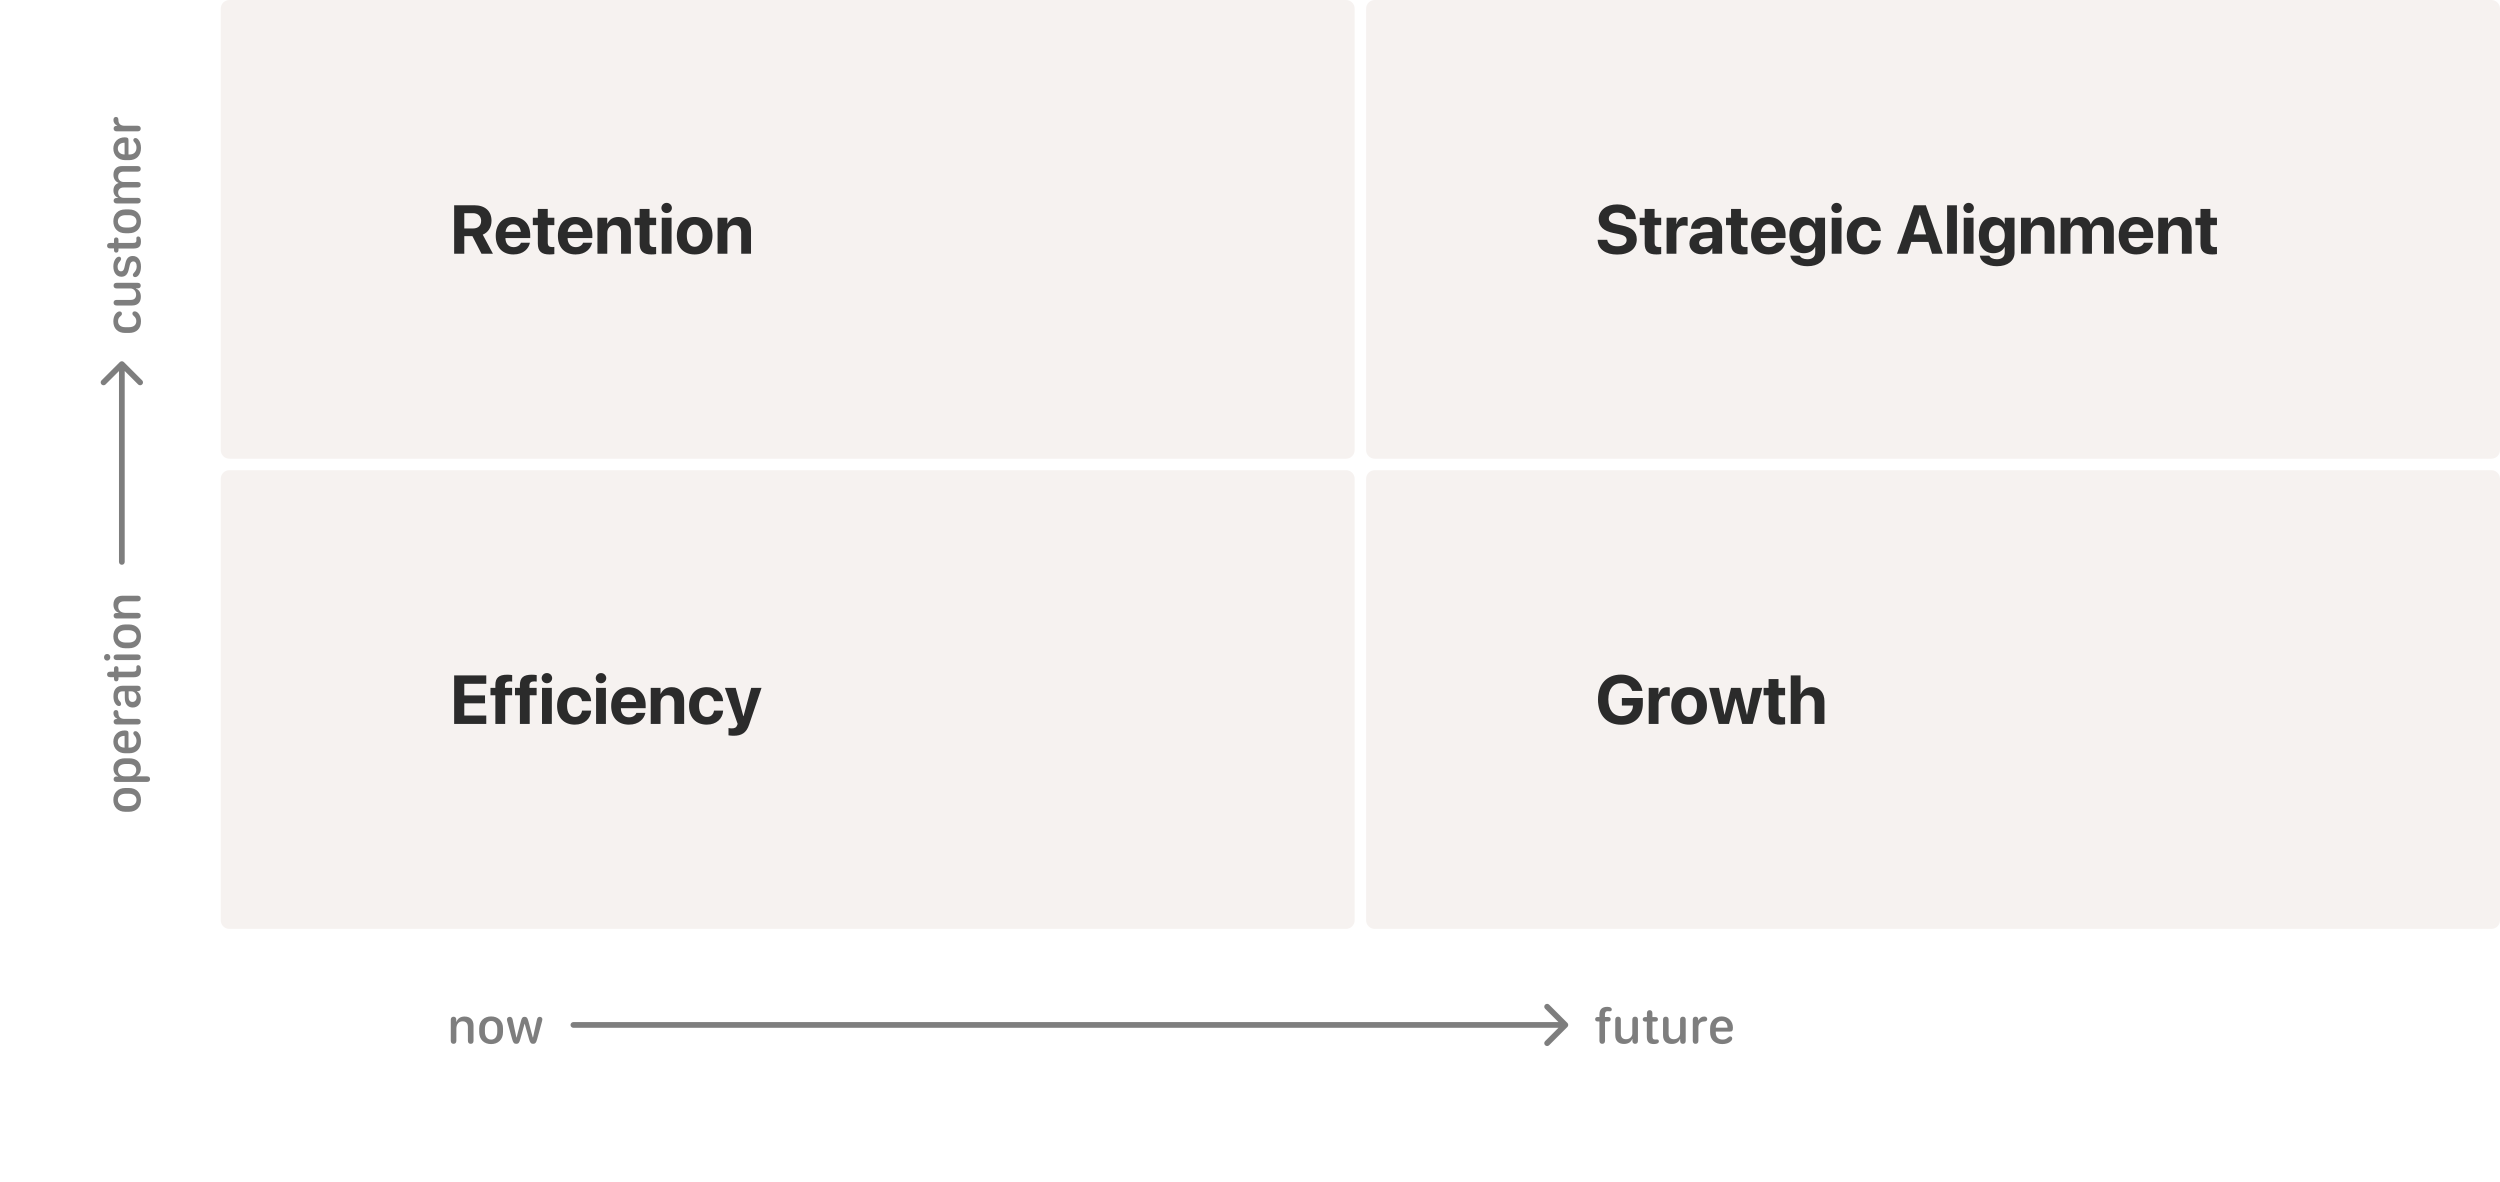
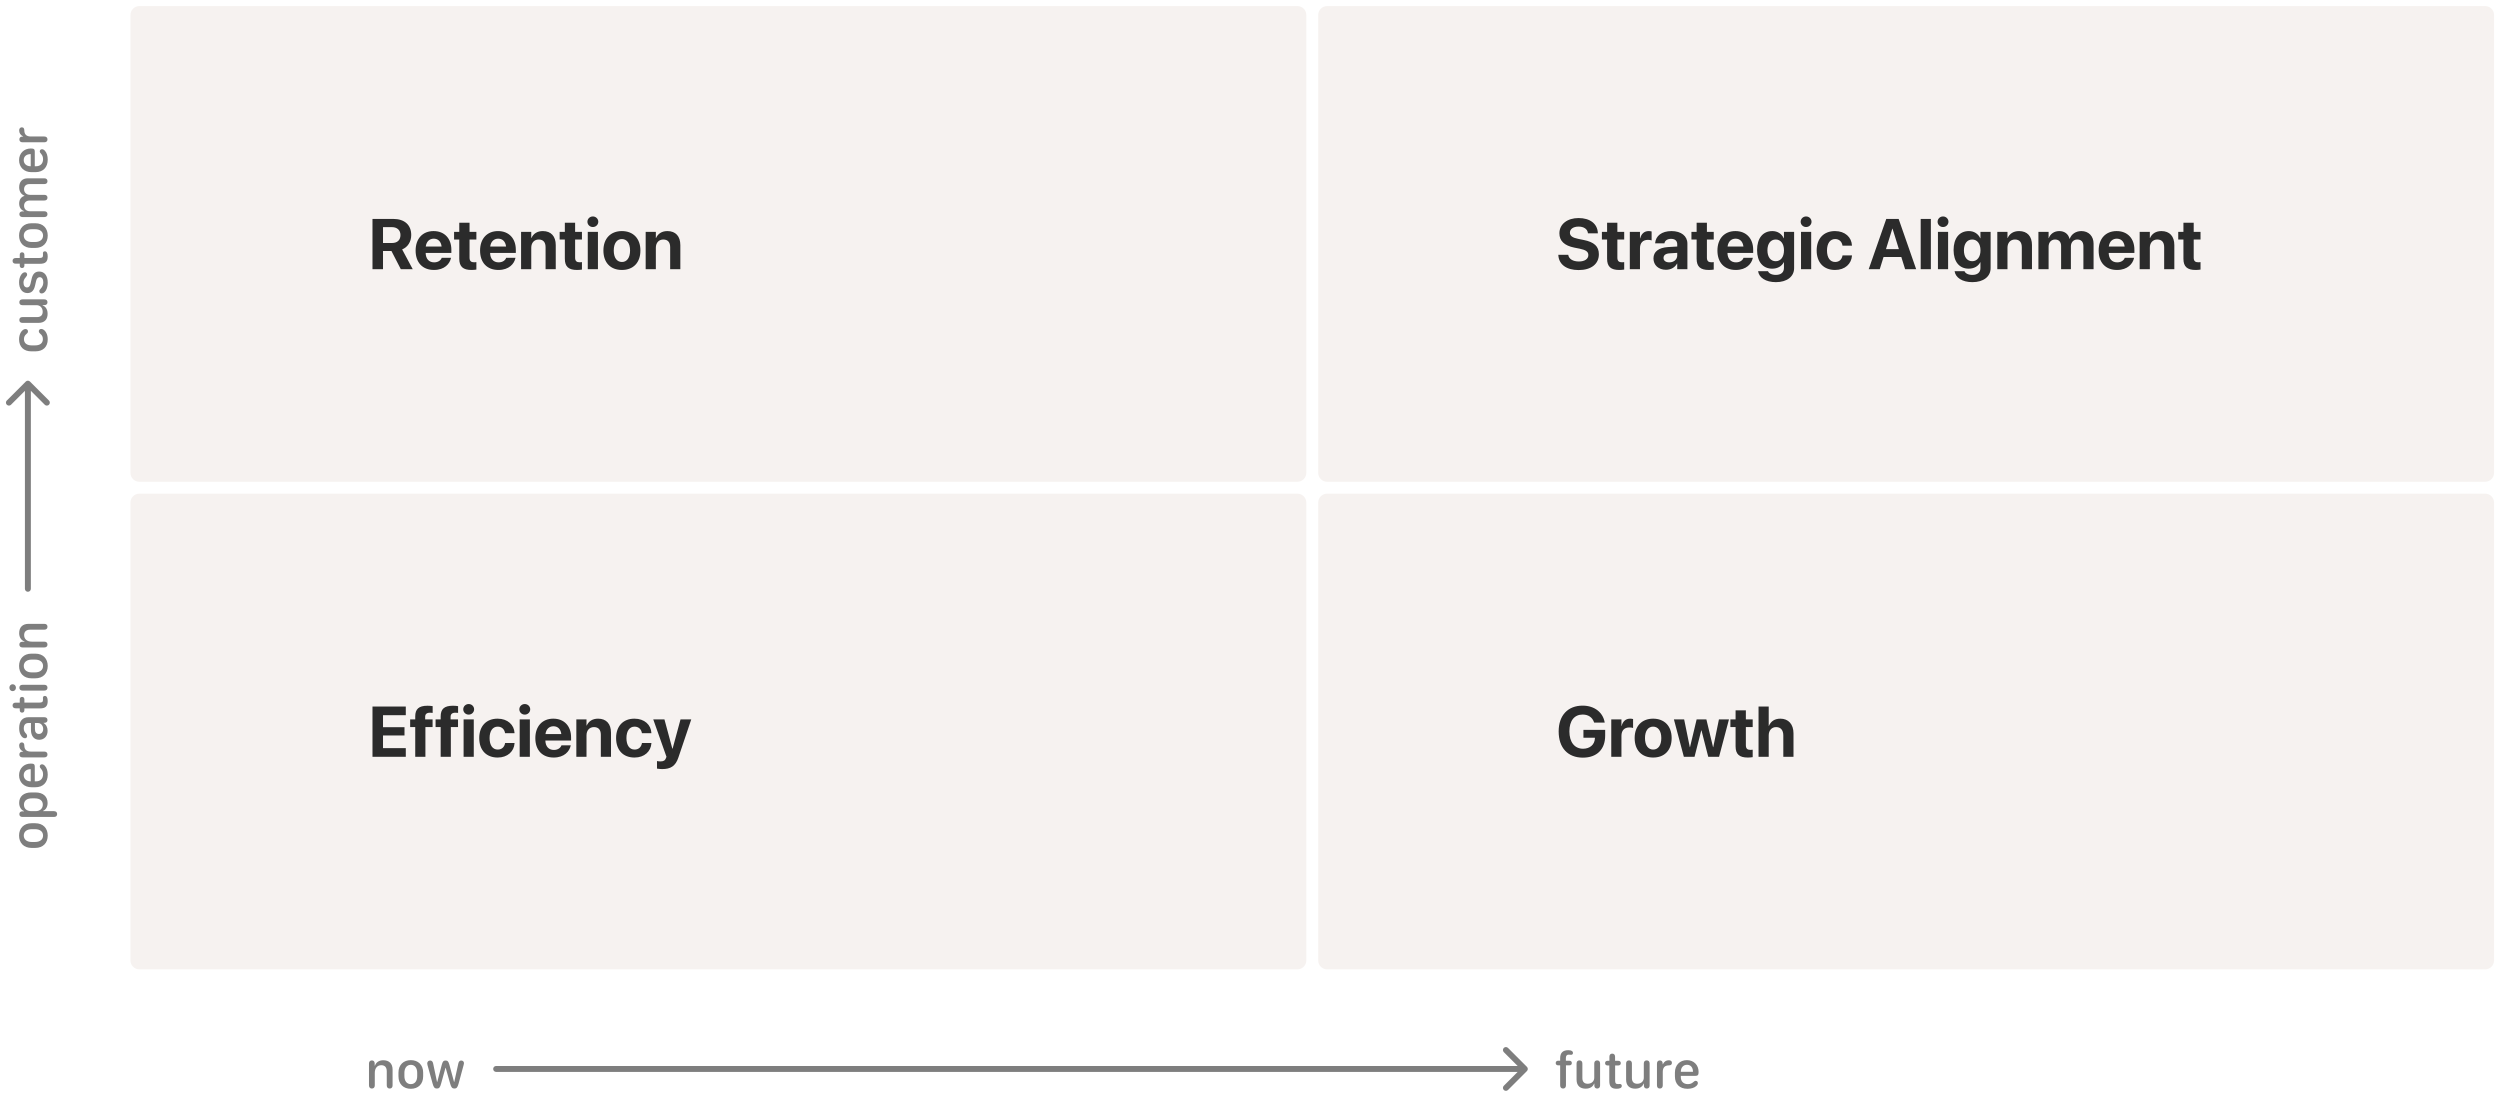
- <svg xmlns="http://www.w3.org/2000/svg" width="872" height="412">
+ <svg xmlns="http://www.w3.org/2000/svg" viewBox="33.12 -2 840.88 368.86" width="841" height="369">
  <path fill="#7e7e7e" d="M39.534 278.999c0-2.417 1.547-4.148 4.184-4.148h1.248c2.68 0 4.21 1.731 4.21 4.148 0 2.426-1.53 4.157-4.21 4.157h-1.24c-2.645 0-4.192-1.731-4.192-4.157m1.582 0c0 1.327 1.046 2.162 2.698 2.162h1.081c1.68 0 2.708-.835 2.708-2.162 0-1.336-1.029-2.145-2.708-2.145h-1.08c-1.653 0-2.699.809-2.699 2.145m10.143-8.209c.694 0 1.08.36 1.08.984 0 .616-.386.967-1.08.967H40.712c-.694 0-1.081-.334-1.081-.94 0-.589.351-.932.984-.958h.572v-.097c-1.002-.378-1.618-1.424-1.618-2.742 0-2.171 1.538-3.507 4.052-3.507h1.45c2.523 0 4.06 1.354 4.06 3.551 0 1.274-.553 2.232-1.528 2.645v.097zm-6.126 0c1.432 0 2.39-.888 2.39-2.188 0-1.345-.993-2.119-2.715-2.119h-.914c-1.74 0-2.716.774-2.716 2.145 0 1.345.94 2.162 2.531 2.162zm-.106-8.042H43.71c-2.479 0-4.175-1.644-4.175-4.043 0-2.294 1.653-3.92 3.938-3.92 1.028 0 1.344.246 1.344 1.02v4.957h.44c1.432 0 2.347-.897 2.347-2.365 0-.747-.211-1.3-.616-1.749-.386-.457-.483-.597-.483-.905 0-.422.308-.712.756-.712.343 0 .712.211 1.002.572.571.597.914 1.687.914 2.909 0 2.619-1.565 4.236-4.149 4.236Zm-1.573-1.986v-4.087h-.026c-1.415 0-2.33.782-2.33 2.004 0 1.257.941 2.083 2.33 2.083zm4.553-10.011c.685 0 1.08.36 1.08.984s-.395.967-1.08.967h-7.295c-.686 0-1.081-.36-1.081-.975 0-.581.36-.915.984-.941h.282v-.07c-.88-.422-1.328-1.125-1.328-1.987 0-.307.07-.562.211-.738.14-.211.378-.325.668-.325q.46 0 .668.316c.123.176.176.431.185.765.017 1.327.738 2.004 2.197 2.004zm-.211-9.589c.861.51 1.336 1.442 1.336 2.593 0 1.81-1.143 3.032-2.83 3.032-1.714 0-2.76-1.248-2.769-3.322v-2.32h-.826c-1.046 0-1.59.641-1.59 1.828 0 .738.263 1.248.808 1.784.228.237.316.466.316.8 0 .43-.29.712-.712.712-.536 0-1.063-.37-1.485-1.152-.308-.562-.475-1.301-.475-2.267 0-2.347 1.125-3.657 3.147-3.657h5.317c.668 0 1.055.343 1.055.95 0 .536-.325.878-.879.922h-.413zm-1.59 3.665c.86 0 1.44-.677 1.44-1.679 0-1.133-.773-2.003-1.775-2.003H44.87v2.047c0 1.037.484 1.635 1.336 1.635m.324-8.596h-5.203v.563c0 .536-.299.861-.782.861-.492 0-.782-.316-.782-.861v-.598H38.4c-.668 0-1.054-.342-1.054-.949 0-.606.386-.958 1.054-.958h1.363v-1.072c0-.545.29-.853.782-.853.483 0 .782.317.782.853v1.054h5.063c.914 0 1.195-.228 1.195-1.001 0-.247-.026-.414-.026-.607 0-.369.246-.633.632-.633.3 0 .554.141.721.431s.255.712.255 1.283c0 1.758-.73 2.487-2.637 2.487m-9.158-5.809c-.633 0-1.09-.501-1.09-1.151 0-.677.457-1.169 1.09-1.169.642 0 1.108.492 1.108 1.169 0 .65-.466 1.151-1.108 1.151m10.635-2.136c.72 0 1.08.387 1.08.976s-.368.975-1.08.975h-7.295c-.72 0-1.081-.395-1.081-.975 0-.589.369-.976 1.08-.976zm-8.473-6.328c0-2.417 1.547-4.148 4.184-4.148h1.248c2.68 0 4.21 1.731 4.21 4.148 0 2.426-1.53 4.157-4.21 4.157h-1.24c-2.645 0-4.192-1.731-4.192-4.157m1.582 0c0 1.327 1.046 2.162 2.698 2.162h1.081c1.68 0 2.708-.835 2.708-2.162 0-1.336-1.029-2.145-2.708-2.145h-1.08c-1.653 0-2.699.809-2.699 2.145m6.9-14.168c.685 0 1.072.36 1.072.976 0 .624-.396.984-1.081.984H43.27c-1.31 0-2.03.65-2.03 1.828 0 1.345.975 2.197 2.583 2.197h4.184c.685 0 1.08.361 1.08.976 0 .624-.395.976-1.08.976h-7.321c-.66 0-1.055-.37-1.055-.967 0-.589.36-.932 1.002-.949h.747v-.097c-1.134-.378-1.81-1.406-1.81-2.795 0-1.986 1.15-3.129 3.155-3.129zM41.5 196a1 1 0 0 0 2 0zm1.707-69.707a1 1 0 0 0-1.414 0l-6.364 6.364a1 1 0 1 0 1.414 1.414l5.657-5.657 5.657 5.657a1 1 0 1 0 1.414-1.414zM42.5 196h1v-69h-2v69zm2.554-79.87h-1.442c-2.434 0-4.078-1.468-4.078-4.034 0-.8.176-1.679.615-2.391.37-.58.94-1.081 1.538-1.081.475 0 .844.29.844.8 0 .43-.272.65-.51.861-.553.431-.843.993-.843 1.74 0 1.407 1.037 2.101 2.54 2.101h1.23c1.512 0 2.593-.642 2.593-2.118 0-.668-.237-1.283-.861-1.776-.211-.202-.501-.439-.501-.852 0-.431.281-.782.826-.782.598 0 1.186.474 1.59 1.151.431.721.58 1.547.58 2.338 0 2.54-1.572 4.043-4.121 4.043m2.4-15.451c.816.29 1.678 1.133 1.678 2.812 0 1.767-.897 3.068-3.05 3.068h-5.405c-.72 0-1.055-.387-1.055-.976s.334-.976 1.055-.976h4.904c1.406 0 1.898-.817 1.898-1.801 0-1.327-.887-2.198-2.021-2.198h-4.781c-.72 0-1.055-.395-1.055-.984 0-.58.334-.976 1.055-.976h7.374c.694 0 1.037.405 1.037.967 0 .554-.316.941-.985.958h-.65zm-.326-4.017c-.475 0-.782-.308-.782-.782 0-.273.123-.484.466-.844.588-.624.87-1.283.87-2.127 0-1.063-.457-1.723-1.204-1.723-.59 0-1.029.44-1.213 1.275l-.37 1.6c-.377 1.678-1.204 2.47-2.54 2.47-1.705 0-2.82-1.407-2.82-3.596 0-.905.21-1.749.606-2.408.36-.624.87-.993 1.37-.993.449 0 .73.308.73.774 0 .272-.088.465-.43.87-.58.641-.791 1.151-.791 1.854 0 1.002.465 1.609 1.204 1.609.597 0 .958-.396 1.16-1.257l.386-1.688c.378-1.643 1.187-2.408 2.54-2.408 1.767 0 2.866 1.415 2.866 3.727 0 .975-.211 1.89-.59 2.575-.377.685-.896 1.072-1.458 1.072m-.598-9.976h-5.203v.563c0 .536-.299.861-.782.861-.492 0-.782-.316-.782-.861v-.598H38.4c-.668 0-1.054-.342-1.054-.949 0-.606.386-.958 1.054-.958h1.363v-1.072c0-.545.29-.853.782-.853.483 0 .782.317.782.853v1.055h5.063c.914 0 1.195-.229 1.195-1.002 0-.246-.026-.414-.026-.607 0-.369.246-.633.632-.633.3 0 .554.141.721.431s.255.712.255 1.283c0 1.758-.73 2.487-2.637 2.487m-6.996-9.492c0-2.417 1.547-4.148 4.184-4.148h1.248c2.68 0 4.21 1.731 4.21 4.148 0 2.426-1.53 4.158-4.21 4.158h-1.24c-2.645 0-4.192-1.732-4.192-4.158m1.582 0c0 1.327 1.046 2.162 2.698 2.162h1.081c1.68 0 2.708-.835 2.708-2.162 0-1.336-1.029-2.144-2.708-2.144h-1.08c-1.653 0-2.699.808-2.699 2.144m6.89-19.265c.695 0 1.082.36 1.082.975 0 .616-.387.967-1.081.967H43.05c-1.17 0-1.837.66-1.837 1.767 0 1.08.817 1.854 2.004 1.854h4.79c.694 0 1.08.343 1.08.95 0 .615-.386.957-1.08.957h-4.904c-1.17 0-1.89.695-1.89 1.785 0 1.08.79 1.828 1.986 1.828h4.808c.694 0 1.08.36 1.08.975 0 .624-.386.976-1.08.976h-7.313c-.659 0-1.063-.37-1.063-.967 0-.58.387-.931 1.028-.95h.563v-.096c-1.029-.334-1.653-1.274-1.653-2.531 0-1.3.66-2.259 1.75-2.566v-.097c-1.1-.422-1.75-1.46-1.75-2.804 0-1.907 1.081-3.023 2.918-3.023zm-2.979-2.066H43.71c-2.479 0-4.175-1.643-4.175-4.043 0-2.294 1.653-3.92 3.938-3.92 1.028 0 1.344.246 1.344 1.02v4.957h.44c1.432 0 2.347-.897 2.347-2.364 0-.747-.211-1.301-.616-1.75-.386-.456-.483-.597-.483-.905 0-.422.308-.712.756-.712.343 0 .712.211 1.002.572.571.597.914 1.687.914 2.909 0 2.62-1.565 4.236-4.149 4.236Zm-1.573-1.986V49.79h-.026c-1.415 0-2.33.782-2.33 2.004 0 1.257.941 2.083 2.33 2.083zm4.553-10.01c.685 0 1.08.36 1.08.984s-.395.966-1.08.966h-7.295c-.686 0-1.081-.36-1.081-.975 0-.58.36-.914.984-.94h.282v-.07c-.88-.423-1.328-1.126-1.328-1.987 0-.308.07-.563.211-.739.14-.21.378-.325.668-.325q.46 0 .668.317c.123.175.176.43.185.764.017 1.328.738 2.004 2.197 2.004z" />
  <path fill="#f6f2f0" d="M80 0h389.5a3 3 0 0 1 3 3v154a3 3 0 0 1-3 3H80a3 3 0 0 1-3-3V3a3 3 0 0 1 3-3" />
  <path fill="#2b2b2b" d="M158.406 88.5V71.59h6.985c3.797 0 6.047 2.015 6.047 5.414v.023c0 2.227-1.184 4.078-3.059 4.817l3.562 6.656h-4.007l-3.153-6.129h-2.836V88.5zm3.539-8.813h3.059c1.758 0 2.812-.996 2.812-2.66v-.023c0-1.617-1.113-2.649-2.859-2.649h-3.012zm17.145 9.07c-3.844 0-6.176-2.495-6.176-6.515v-.012c0-3.996 2.356-6.55 6.035-6.55s5.989 2.496 5.989 6.293v1.054h-8.649c.035 2.004 1.125 3.176 2.871 3.176 1.406 0 2.262-.773 2.508-1.476l.023-.07h3.141l-.035.128c-.387 1.852-2.121 3.973-5.707 3.973Zm-.082-10.523c-1.406 0-2.461.938-2.684 2.637h5.332c-.211-1.734-1.23-2.637-2.648-2.637m12.691 10.524c-2.789 0-4.101-1.078-4.101-3.774v-6.468h-1.746v-2.579h1.746v-3.07h3.457v3.07h2.297v2.579h-2.297v6.093c0 1.172.527 1.57 1.558 1.57.305 0 .528-.034.739-.058v2.508c-.387.058-.938.129-1.653.129m9.071 0c-3.844 0-6.176-2.496-6.176-6.516v-.012c0-3.996 2.355-6.55 6.035-6.55s5.988 2.496 5.988 6.293v1.054h-8.648c.035 2.004 1.125 3.176 2.871 3.176 1.406 0 2.262-.773 2.508-1.476l.023-.07h3.141l-.035.128c-.387 1.852-2.122 3.973-5.707 3.973m-.082-10.524c-1.407 0-2.461.938-2.684 2.637h5.332c-.211-1.734-1.231-2.637-2.648-2.637m7.699 10.266V75.937h3.422V78h.07c.644-1.441 1.933-2.32 3.832-2.32 2.766 0 4.336 1.77 4.336 4.71v8.11h-3.422v-7.406c0-1.64-.773-2.578-2.309-2.578-1.535 0-2.507 1.125-2.507 2.765V88.5zm18.82.258c-2.789 0-4.102-1.078-4.102-3.774v-6.468h-1.746v-2.579h1.746v-3.07h3.457v3.07h2.297v2.579h-2.297v6.093c0 1.172.528 1.57 1.559 1.57.305 0 .527-.034.738-.058v2.508a11 11 0 0 1-1.652.129m5.32-14.438c-1.031 0-1.828-.808-1.828-1.78 0-.974.797-1.782 1.828-1.782s1.828.808 1.828 1.781-.796 1.781-1.828 1.781m-1.711 14.18V75.937h3.422V88.5zm11.485.258c-3.821 0-6.223-2.45-6.223-6.54v-.023c0-4.043 2.461-6.515 6.211-6.515 3.762 0 6.234 2.449 6.234 6.515v.024c0 4.101-2.425 6.539-6.222 6.539m.011-2.684c1.665 0 2.731-1.406 2.731-3.855v-.024c0-2.425-1.09-3.832-2.754-3.832-1.652 0-2.73 1.407-2.73 3.832v.024c0 2.46 1.066 3.855 2.753 3.855m7.981 2.426V75.937h3.422V78h.07c.645-1.441 1.934-2.32 3.832-2.32 2.766 0 4.336 1.77 4.336 4.71v8.11h-3.422v-7.406c0-1.64-.773-2.578-2.308-2.578s-2.508 1.125-2.508 2.765V88.5z" />
  <path fill="#f6f2f0" d="M479.5 0H869a3 3 0 0 1 3 3v154a3 3 0 0 1-3 3H479.5a3 3 0 0 1-3-3V3a3 3 0 0 1 3-3" />
  <path fill="#2b2b2b" d="M564.082 88.793c-4.02 0-6.609-1.84-6.809-4.957l-.011-.188h3.34l.023.13c.223 1.312 1.617 2.132 3.551 2.132 1.957 0 3.187-.855 3.187-2.144v-.012c0-1.149-.832-1.723-2.929-2.156l-1.782-.352c-3.34-.668-5.027-2.262-5.027-4.805v-.011c0-3.094 2.695-5.133 6.445-5.133 3.914 0 6.317 1.957 6.481 4.922l.011.222h-3.339l-.012-.14c-.176-1.324-1.395-2.133-3.141-2.133-1.816.012-2.906.844-2.906 2.05v.012c0 1.067.867 1.688 2.813 2.075l1.793.363c3.539.703 5.132 2.144 5.132 4.805v.011c0 3.246-2.554 5.309-6.82 5.309m13.688-.035c-2.79 0-4.102-1.078-4.102-3.774v-6.468h-1.746v-2.579h1.746v-3.07h3.457v3.07h2.297v2.579h-2.297v6.093c0 1.172.527 1.57 1.559 1.57.304 0 .527-.034.738-.058v2.508a11 11 0 0 1-1.652.129m3.539-.258V75.937h3.421v2.192h.071c.375-1.547 1.394-2.45 2.859-2.45.375 0 .727.06.985.13v3.011c-.282-.117-.75-.187-1.243-.187-1.687 0-2.672 1.008-2.672 2.836V88.5zm12.175.2c-2.519 0-4.218-1.583-4.218-3.798v-.023c0-2.285 1.769-3.621 4.886-3.82l3.106-.188v-.773c0-1.114-.727-1.805-2.063-1.805-1.277 0-2.05.598-2.215 1.406l-.023.106h-3.129l.012-.14c.187-2.321 2.18-3.985 5.496-3.985 3.246 0 5.344 1.675 5.344 4.207V88.5h-3.422v-1.875h-.07c-.715 1.29-2.051 2.074-3.704 2.074Zm-.832-3.973c0 .925.762 1.476 1.946 1.476 1.535 0 2.66-.984 2.66-2.297v-.902l-2.59.164c-1.324.082-2.016.644-2.016 1.535zm15.235 4.03c-2.789 0-4.102-1.077-4.102-3.773v-6.468h-1.746v-2.579h1.746v-3.07h3.457v3.07h2.297v2.579h-2.297v6.093c0 1.172.528 1.57 1.559 1.57.304 0 .527-.034.738-.058v2.508c-.387.058-.937.129-1.652.129Zm9.07 0c-3.844 0-6.176-2.495-6.176-6.515v-.012c0-3.996 2.356-6.55 6.035-6.55s5.989 2.496 5.989 6.293v1.054h-8.649c.035 2.004 1.125 3.176 2.871 3.176 1.407 0 2.262-.773 2.508-1.476l.024-.07h3.14l-.035.128c-.387 1.852-2.121 3.973-5.707 3.973Zm-.082-10.523c-1.406 0-2.461.938-2.684 2.637h5.332c-.211-1.734-1.23-2.637-2.648-2.637m13.57 14.625c-3.457 0-5.636-1.558-5.965-3.574l-.011-.105h3.328l.035.082c.27.62 1.184 1.16 2.613 1.16 1.77 0 2.707-.914 2.707-2.32V86.18h-.07c-.656 1.312-2.062 2.144-3.879 2.144-3.141 0-5.086-2.344-5.086-6.246v-.012c0-4.007 1.969-6.386 5.145-6.386 1.769 0 3.14.937 3.82 2.402h.07v-2.144h3.422v12.21c0 2.801-2.355 4.711-6.129 4.711m-.058-7.043c1.675 0 2.777-1.406 2.777-3.656v-.012c0-2.238-1.113-3.632-2.777-3.632-1.699 0-2.789 1.382-2.789 3.632v.012c0 2.262 1.078 3.656 2.789 3.656m10.218-11.496c-1.031 0-1.828-.808-1.828-1.78 0-.974.797-1.782 1.828-1.782s1.829.808 1.829 1.781-.797 1.781-1.829 1.781m-1.71 14.18V75.937h3.421V88.5zm11.46.258c-3.832 0-6.199-2.496-6.199-6.551v-.012c0-4.02 2.403-6.515 6.164-6.515 3.41 0 5.578 2.097 5.707 4.816v.082h-3.175l-.024-.105c-.211-1.196-1.043-2.11-2.461-2.11-1.676 0-2.73 1.442-2.73 3.844v.012c0 2.46 1.054 3.855 2.742 3.855 1.371 0 2.226-.844 2.461-2.11l.012-.105h3.187v.07c-.164 2.743-2.332 4.829-5.684 4.829m11.309-.258 5.906-16.91h4.16l5.895 16.91h-3.715l-1.277-4.102h-5.977l-1.277 4.102zm7.945-13.629-2.132 6.879h4.335l-2.132-6.879zm9.539 13.629V71.59h3.422V88.5zm7.512-14.18c-1.031 0-1.828-.808-1.828-1.78 0-.974.797-1.782 1.828-1.782s1.828.808 1.828 1.781-.797 1.781-1.828 1.781m-1.711 14.18V75.937h3.422V88.5zm11.59 4.36c-3.457 0-5.637-1.56-5.965-3.575l-.012-.105h3.329l.035.082c.269.62 1.183 1.16 2.613 1.16 1.77 0 2.707-.914 2.707-2.32V86.18h-.07c-.656 1.312-2.063 2.144-3.879 2.144-3.141 0-5.086-2.344-5.086-6.246v-.012c0-4.007 1.969-6.386 5.144-6.386 1.77 0 3.141.937 3.821 2.402h.07v-2.144h3.422v12.21c0 2.801-2.356 4.711-6.129 4.711Zm-.059-7.044c1.676 0 2.778-1.406 2.778-3.656v-.012c0-2.238-1.113-3.632-2.778-3.632-1.699 0-2.789 1.382-2.789 3.632v.012c0 2.262 1.079 3.656 2.789 3.656m8.438 2.684V75.937h3.422V78h.07c.645-1.441 1.934-2.32 3.832-2.32 2.766 0 4.336 1.77 4.336 4.71v8.11h-3.422v-7.406c0-1.64-.773-2.578-2.308-2.578-1.536 0-2.508 1.125-2.508 2.765V88.5zm13.828 0V75.937h3.422v2.11h.07c.516-1.43 1.828-2.367 3.516-2.367 1.758 0 3.035.937 3.457 2.59h.07c.563-1.582 2.063-2.59 3.903-2.59 2.461 0 4.113 1.699 4.113 4.23v8.59h-3.422v-7.734c0-1.454-.727-2.25-2.051-2.25-1.301 0-2.156.949-2.156 2.343V88.5h-3.293v-7.84c0-1.347-.762-2.144-2.027-2.144-1.301 0-2.18.984-2.18 2.402V88.5zm26.438.258c-3.844 0-6.176-2.496-6.176-6.516v-.012c0-3.996 2.355-6.55 6.035-6.55s5.988 2.496 5.988 6.293v1.054h-8.648c.035 2.004 1.125 3.176 2.871 3.176 1.406 0 2.262-.773 2.508-1.476l.023-.07h3.141l-.035.128c-.387 1.852-2.121 3.973-5.707 3.973m-.082-10.524c-1.407 0-2.461.938-2.684 2.637h5.332c-.211-1.734-1.23-2.637-2.648-2.637m7.699 10.266V75.937h3.422V78h.07c.645-1.441 1.934-2.32 3.832-2.32 2.766 0 4.336 1.77 4.336 4.71v8.11h-3.422v-7.406c0-1.64-.773-2.578-2.309-2.578-1.535 0-2.507 1.125-2.507 2.765V88.5zm18.82.258c-2.789 0-4.101-1.078-4.101-3.774v-6.468h-1.747v-2.579h1.747v-3.07h3.457v3.07h2.296v2.579h-2.296v6.093c0 1.172.527 1.57 1.558 1.57.305 0 .527-.034.738-.058v2.508a11 11 0 0 1-1.652.129" />
  <path fill="#f6f2f0" d="M80 164h389.5a3 3 0 0 1 3 3v154a3 3 0 0 1-3 3H80a3 3 0 0 1-3-3V167a3 3 0 0 1 3-3" />
  <path fill="#2b2b2b" d="M158.406 252.5v-16.91h11.203v2.918h-7.664v4.054h7.231v2.766h-7.231v4.254h7.664v2.918zm14.379 0v-9.984h-1.711v-2.578h1.711v-1.008c0-2.461 1.172-3.598 4.137-3.598.633 0 1.324.059 1.723.141v2.261c-.235-.046-.563-.058-.879-.058-1.137 0-1.641.48-1.641 1.383v.879h2.496v2.578h-2.414v9.984zm8.555 0v-9.984h-1.711v-2.578h1.711v-1.008c0-2.461 1.172-3.598 4.137-3.598.632 0 1.324.059 1.722.141v2.261c-.234-.046-.562-.058-.879-.058-1.136 0-1.64.48-1.64 1.383v.879h2.496v2.578h-2.414v9.984zm9.422-14.18c-1.032 0-1.828-.808-1.828-1.781s.796-1.781 1.828-1.781c1.031 0 1.828.808 1.828 1.781s-.797 1.781-1.828 1.781m-1.711 14.18v-12.562h3.422V252.5zm11.461.258c-3.832 0-6.2-2.496-6.2-6.551v-.012c0-4.019 2.403-6.515 6.165-6.515 3.41 0 5.578 2.097 5.707 4.816v.082h-3.176l-.024-.105c-.211-1.196-1.043-2.11-2.461-2.11-1.675 0-2.73 1.442-2.73 3.844v.012c0 2.461 1.055 3.855 2.742 3.855 1.371 0 2.227-.844 2.461-2.109l.012-.106h3.187v.071c-.164 2.742-2.332 4.828-5.683 4.828m9.117-14.438c-1.031 0-1.828-.808-1.828-1.781s.797-1.781 1.828-1.781 1.828.808 1.828 1.781-.797 1.781-1.828 1.781m-1.711 14.18v-12.562h3.422V252.5zm11.437.258c-3.843 0-6.175-2.496-6.175-6.516v-.012c0-3.996 2.355-6.55 6.035-6.55s5.988 2.496 5.988 6.293v1.054h-8.648c.035 2.004 1.125 3.176 2.871 3.176 1.406 0 2.262-.773 2.508-1.476l.023-.071h3.141l-.036.129c-.386 1.852-2.121 3.973-5.707 3.973m-.082-10.524c-1.406 0-2.461.938-2.683 2.637h5.332c-.211-1.734-1.231-2.637-2.649-2.637m7.7 10.266v-12.562h3.422V242h.07c.644-1.441 1.933-2.32 3.832-2.32 2.765 0 4.336 1.769 4.336 4.711v8.109h-3.422v-7.406c0-1.641-.773-2.578-2.309-2.578-1.535 0-2.507 1.125-2.507 2.765v7.219zm19.57.258c-3.832 0-6.199-2.496-6.199-6.551v-.012c0-4.019 2.402-6.515 6.164-6.515 3.41 0 5.578 2.097 5.707 4.816v.082h-3.176l-.023-.105c-.211-1.196-1.043-2.11-2.461-2.11-1.676 0-2.731 1.442-2.731 3.844v.012c0 2.461 1.055 3.855 2.742 3.855 1.372 0 2.227-.844 2.461-2.109l.012-.106h3.188v.071c-.165 2.742-2.332 4.828-5.684 4.828m9.305 3.879a11 11 0 0 1-1.746-.153v-2.543a6 6 0 0 0 1.148.118c1.02 0 1.582-.293 1.887-1.149l.152-.41-4.441-12.562h3.761l2.649 9.82h.094l2.66-9.82h3.609l-4.312 12.785c-.985 2.965-2.672 3.914-5.461 3.914" />
  <path fill="#f6f2f0" d="M479.5 164H869a3 3 0 0 1 3 3v154a3 3 0 0 1-3 3H479.5a3 3 0 0 1-3-3V167a3 3 0 0 1 3-3" />
  <path fill="#2b2b2b" d="M565.523 252.793c-5.05 0-8.144-3.293-8.144-8.801v-.012c0-5.414 3.105-8.683 8.062-8.683 4.067 0 6.832 2.367 7.395 5.543l.035.164h-3.551l-.047-.117c-.562-1.641-1.91-2.59-3.82-2.59-2.789 0-4.465 2.062-4.465 5.648v.012c0 3.668 1.782 5.836 4.594 5.836 2.309 0 3.891-1.371 3.984-3.457l.012-.246h-3.867v-2.637h7.312v1.945c0 4.606-2.789 7.395-7.5 7.395m9.551-.293v-12.562h3.422v2.191h.07c.375-1.547 1.395-2.449 2.86-2.449.375 0 .726.058.984.129v3.011c-.281-.117-.75-.187-1.242-.187-1.688 0-2.672 1.008-2.672 2.836v7.031zm14.086.258c-3.82 0-6.222-2.449-6.222-6.539v-.024c0-4.043 2.46-6.515 6.21-6.515 3.762 0 6.235 2.449 6.235 6.515v.024c0 4.101-2.426 6.539-6.223 6.539m.012-2.684c1.664 0 2.73-1.406 2.73-3.855v-.024c0-2.425-1.09-3.832-2.754-3.832-1.652 0-2.73 1.407-2.73 3.832v.024c0 2.461 1.066 3.855 2.754 3.855m10.312 2.426-3.339-12.562h3.445l1.898 9.316h.071l2.226-9.316h3.281l2.239 9.316h.07l1.91-9.316h3.375l-3.328 12.562h-3.644l-2.274-8.883h-.07l-2.262 8.883zm21.504.258c-2.789 0-4.101-1.078-4.101-3.774v-6.468h-1.746v-2.578h1.746v-3.071h3.457v3.071h2.297v2.578h-2.297v6.093c0 1.172.527 1.571 1.558 1.571.305 0 .528-.035.739-.059v2.508a11 11 0 0 1-1.653.129m3.621-.258v-16.91h3.422v6.515h.071c.644-1.558 1.968-2.425 3.855-2.425 2.719 0 4.406 1.898 4.406 4.933v7.887h-3.422v-7.184c0-1.757-.867-2.8-2.425-2.8-1.512 0-2.485 1.148-2.485 2.789v7.195z" />
  <path fill="#7e7e7e" d="M165.167 363.016c0 .685-.36 1.072-.976 1.072-.624 0-.984-.396-.984-1.081v-4.737c0-1.31-.65-2.031-1.828-2.031-1.345 0-2.197.976-2.197 2.584v4.184c0 .685-.361 1.081-.976 1.081-.624 0-.976-.396-.976-1.081v-7.321c0-.66.37-1.055.967-1.055.589 0 .932.36.949 1.002v.747h.097c.378-1.134 1.406-1.811 2.795-1.811 1.986 0 3.129 1.152 3.129 3.156zm6.135-8.482c2.417 0 4.148 1.547 4.148 4.184v1.248c0 2.68-1.731 4.21-4.148 4.21-2.426 0-4.157-1.53-4.157-4.21v-1.239c0-2.646 1.731-4.193 4.157-4.193m0 1.582c-1.327 0-2.162 1.046-2.162 2.698v1.082c0 1.678.835 2.707 2.162 2.707 1.336 0 2.144-1.029 2.144-2.707v-1.082c0-1.652-.808-2.698-2.144-2.698m7.33 6.32-1.732-6.276a2.6 2.6 0 0 1-.079-.527c0-.571.405-.967 1.002-.967.51 0 .862.352.985 1.011l1.3 6.161h.088l1.521-5.748c.29-1.108.589-1.424 1.274-1.424.677 0 .985.316 1.283 1.424l1.556 5.748h.088l1.362-6.179c.132-.633.475-.993.949-.993.572 0 .95.369.95.896 0 .132-.027.299-.097.537l-1.714 6.337c-.343 1.292-.694 1.652-1.389 1.652-.738 0-1.098-.352-1.45-1.652l-1.503-5.309h-.07l-1.468 5.309c-.342 1.3-.668 1.652-1.415 1.652s-1.098-.378-1.441-1.652M200 356.5a1 1 0 0 0 0 2zm346.707 1.707a1 1 0 0 0 0-1.414l-6.364-6.364a.999.999 0 1 0-1.414 1.414l5.657 5.657-5.657 5.657a.999.999 0 1 0 1.414 1.414zM200 357.5v1h346v-2H200zm359.832 5.507c0 .685-.36 1.081-.976 1.081-.615 0-.975-.396-.975-1.081v-6.715h-.633c-.536 0-.861-.29-.861-.782s.316-.782.861-.782h.633v-.818c0-1.872.923-2.724 2.768-2.724.528 0 .932.096 1.196.272.228.167.351.378.351.633 0 .395-.246.65-.624.65-.343 0-.439-.053-.817-.053-.633 0-.949.352-.949 1.152v.888h1.142c.545 0 .862.29.862.782 0 .483-.317.782-.862.782h-1.116zm9.448-.554c-.29.818-1.134 1.679-2.812 1.679-1.767 0-3.068-.897-3.068-3.05v-5.405c0-.721.387-1.055.976-1.055s.976.334.976 1.055v4.904c0 1.406.817 1.898 1.801 1.898 1.327 0 2.198-.887 2.198-2.021v-4.781c0-.721.395-1.055.984-1.055.58 0 .976.334.976 1.055v7.374c0 .694-.405 1.037-.967 1.037-.554 0-.941-.317-.958-.984v-.651zm5.133-.923v-5.203h-.562c-.537 0-.862-.299-.862-.782 0-.492.317-.782.862-.782h.597V353.4c0-.668.343-1.054.949-1.054.607 0 .958.386.958 1.054v1.363h1.073c.545 0 .852.29.852.782 0 .483-.316.782-.852.782h-1.055v5.063c0 .914.229 1.195 1.002 1.195.246 0 .413-.026.606-.026.37 0 .633.246.633.632a.8.8 0 0 1-.43.721c-.29.167-.712.255-1.284.255-1.757 0-2.487-.729-2.487-2.637m11.531.923c-.29.818-1.133 1.679-2.812 1.679-1.767 0-3.068-.897-3.068-3.05v-5.405c0-.721.387-1.055.976-1.055s.976.334.976 1.055v4.904c0 1.406.817 1.898 1.801 1.898 1.328 0 2.198-.887 2.198-2.021v-4.781c0-.721.395-1.055.984-1.055.58 0 .976.334.976 1.055v7.374c0 .694-.405 1.037-.967 1.037-.554 0-.941-.317-.958-.984v-.651zm6.452.554c0 .685-.361 1.081-.985 1.081s-.967-.396-.967-1.081v-7.295c0-.686.361-1.081.976-1.081.58 0 .914.36.94.984v.281h.071c.422-.878 1.125-1.327 1.986-1.327.308 0 .562.071.738.211.211.141.325.378.325.668q0 .46-.316.668c-.176.123-.431.176-.765.185-1.327.017-2.003.738-2.003 2.197zm4.086-2.98v-1.318c0-2.479 1.644-4.175 4.043-4.175 2.294 0 3.92 1.653 3.92 3.938 0 1.028-.246 1.344-1.019 1.344h-4.957v.44c0 1.432.896 2.347 2.364 2.347.747 0 1.301-.211 1.749-.616.457-.386.598-.483.905-.483.422 0 .712.308.712.756 0 .343-.211.712-.571 1.002-.598.571-1.688.914-2.909.914-2.619 0-4.237-1.565-4.237-4.149m1.987-1.573h4.087v-.026c0-1.415-.783-2.329-2.004-2.329-1.257 0-2.083.94-2.083 2.329z" />
</svg>
